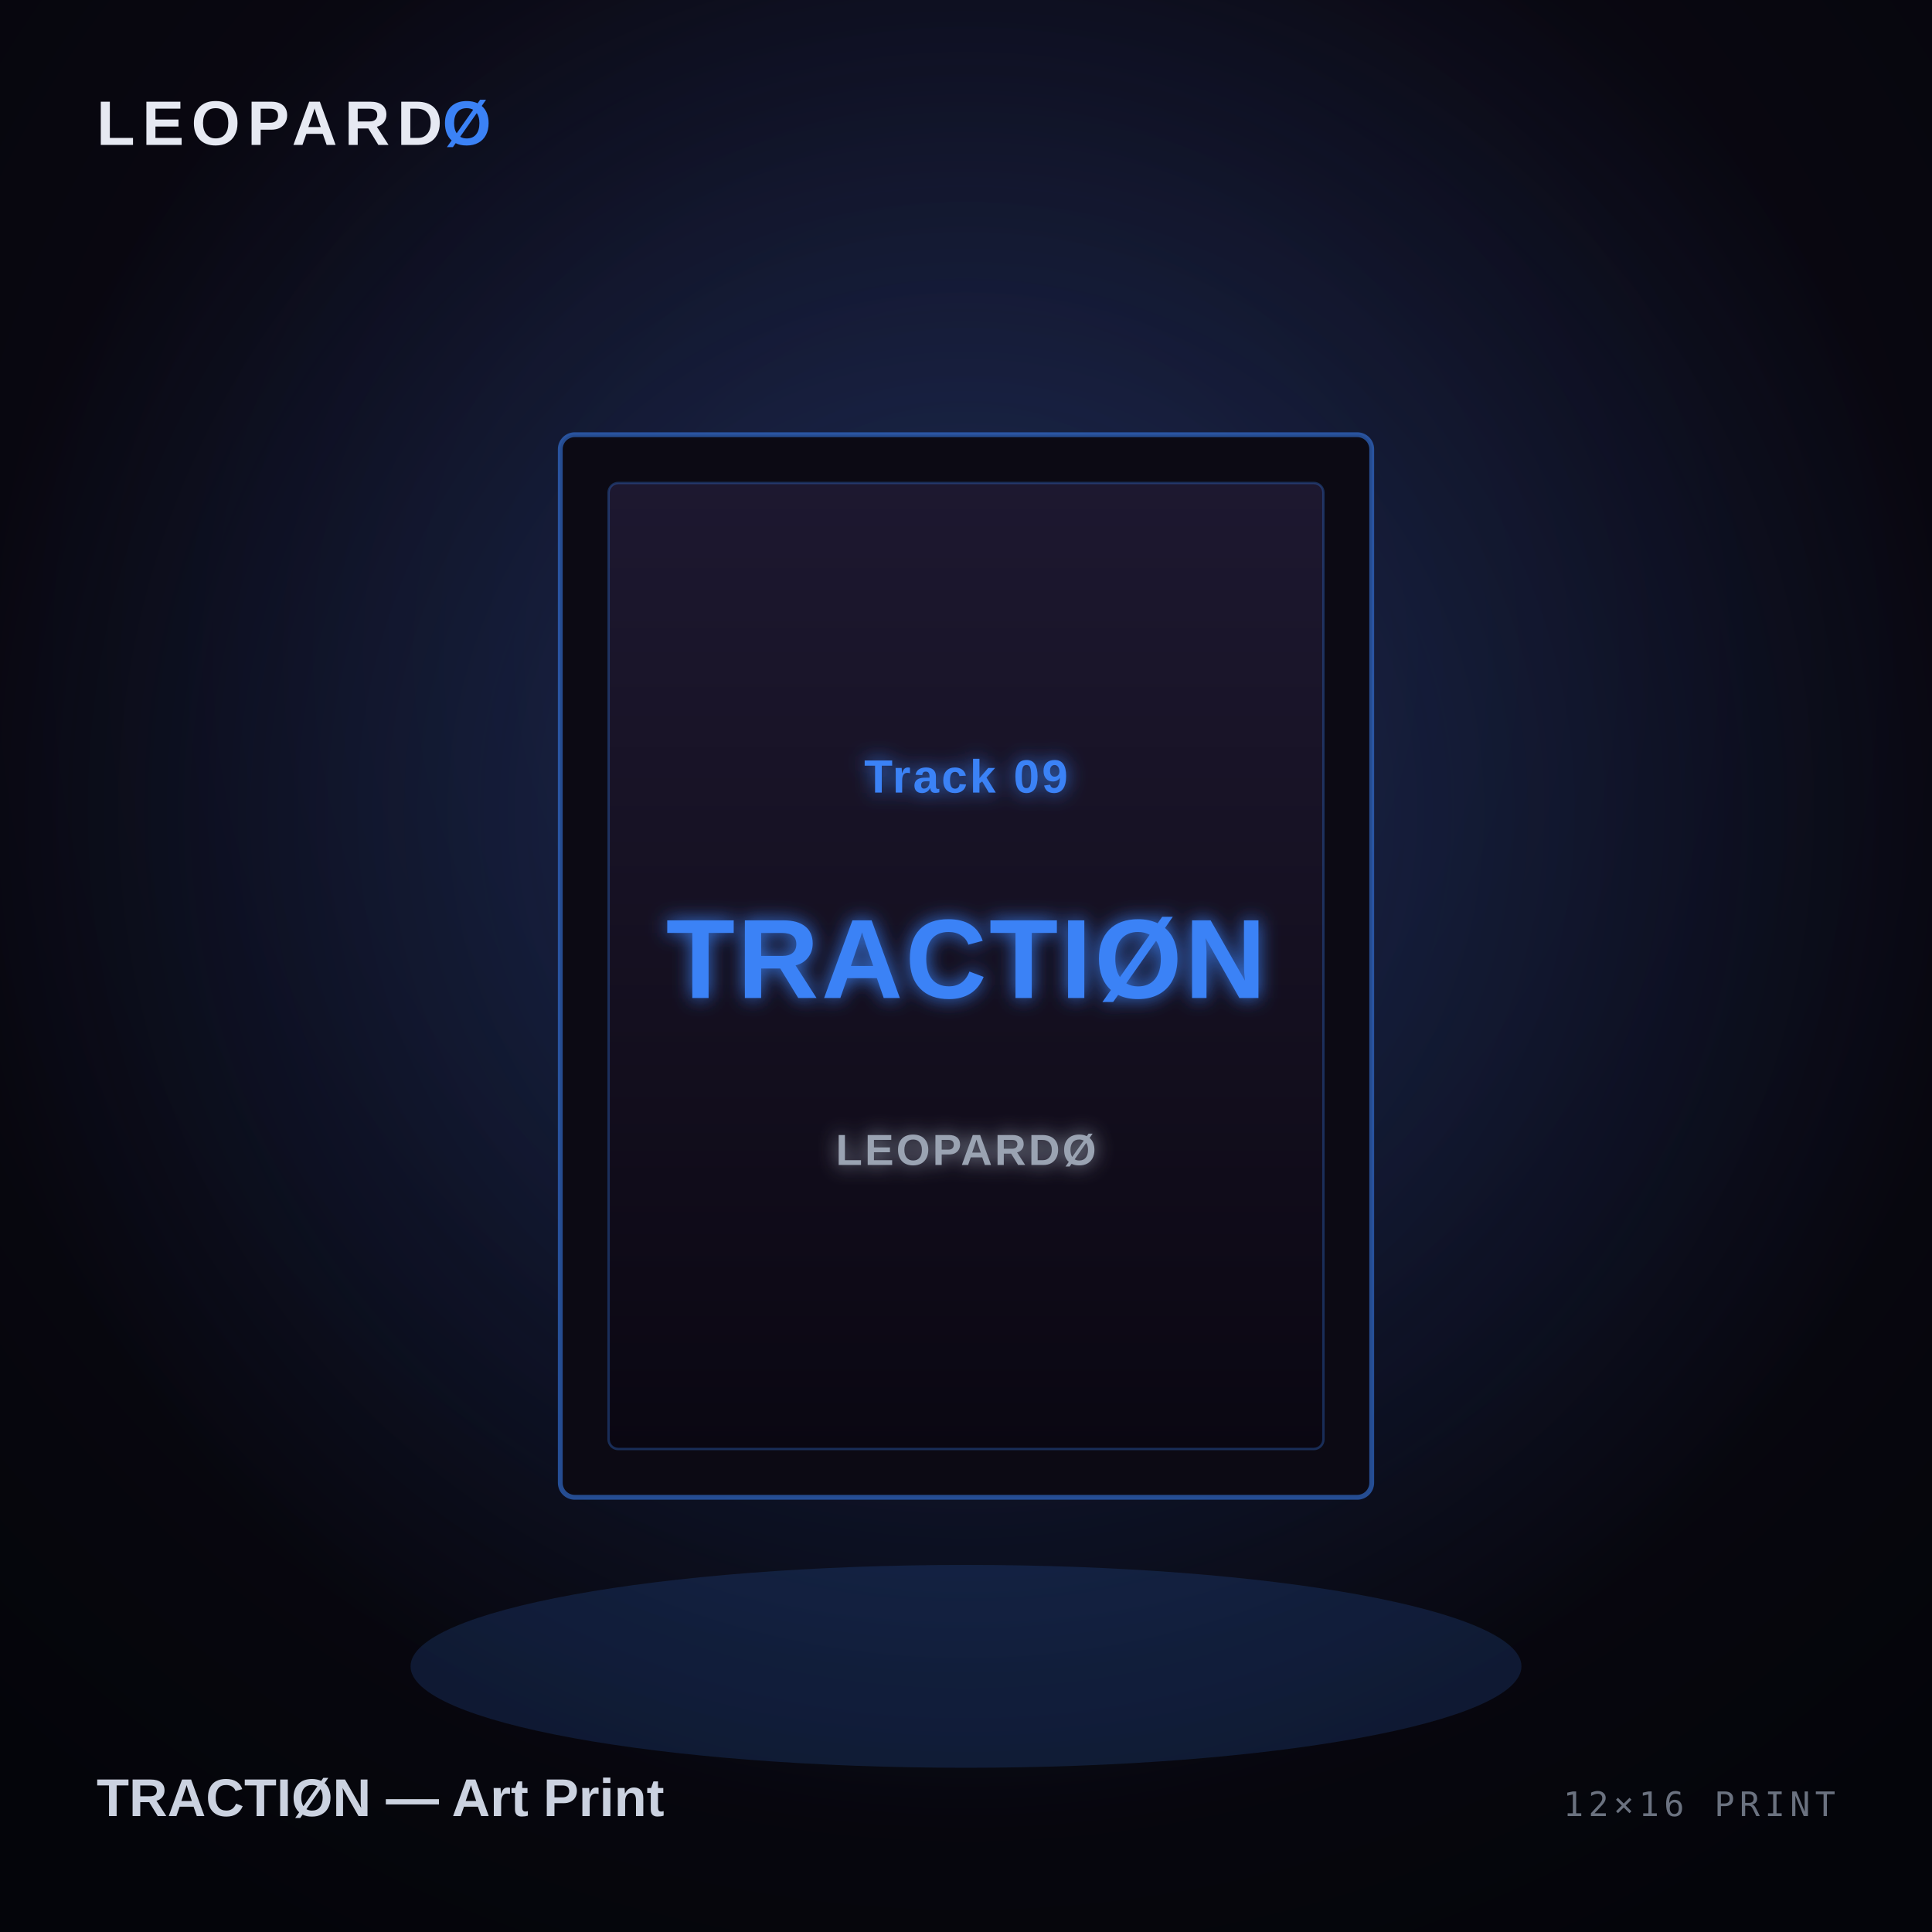
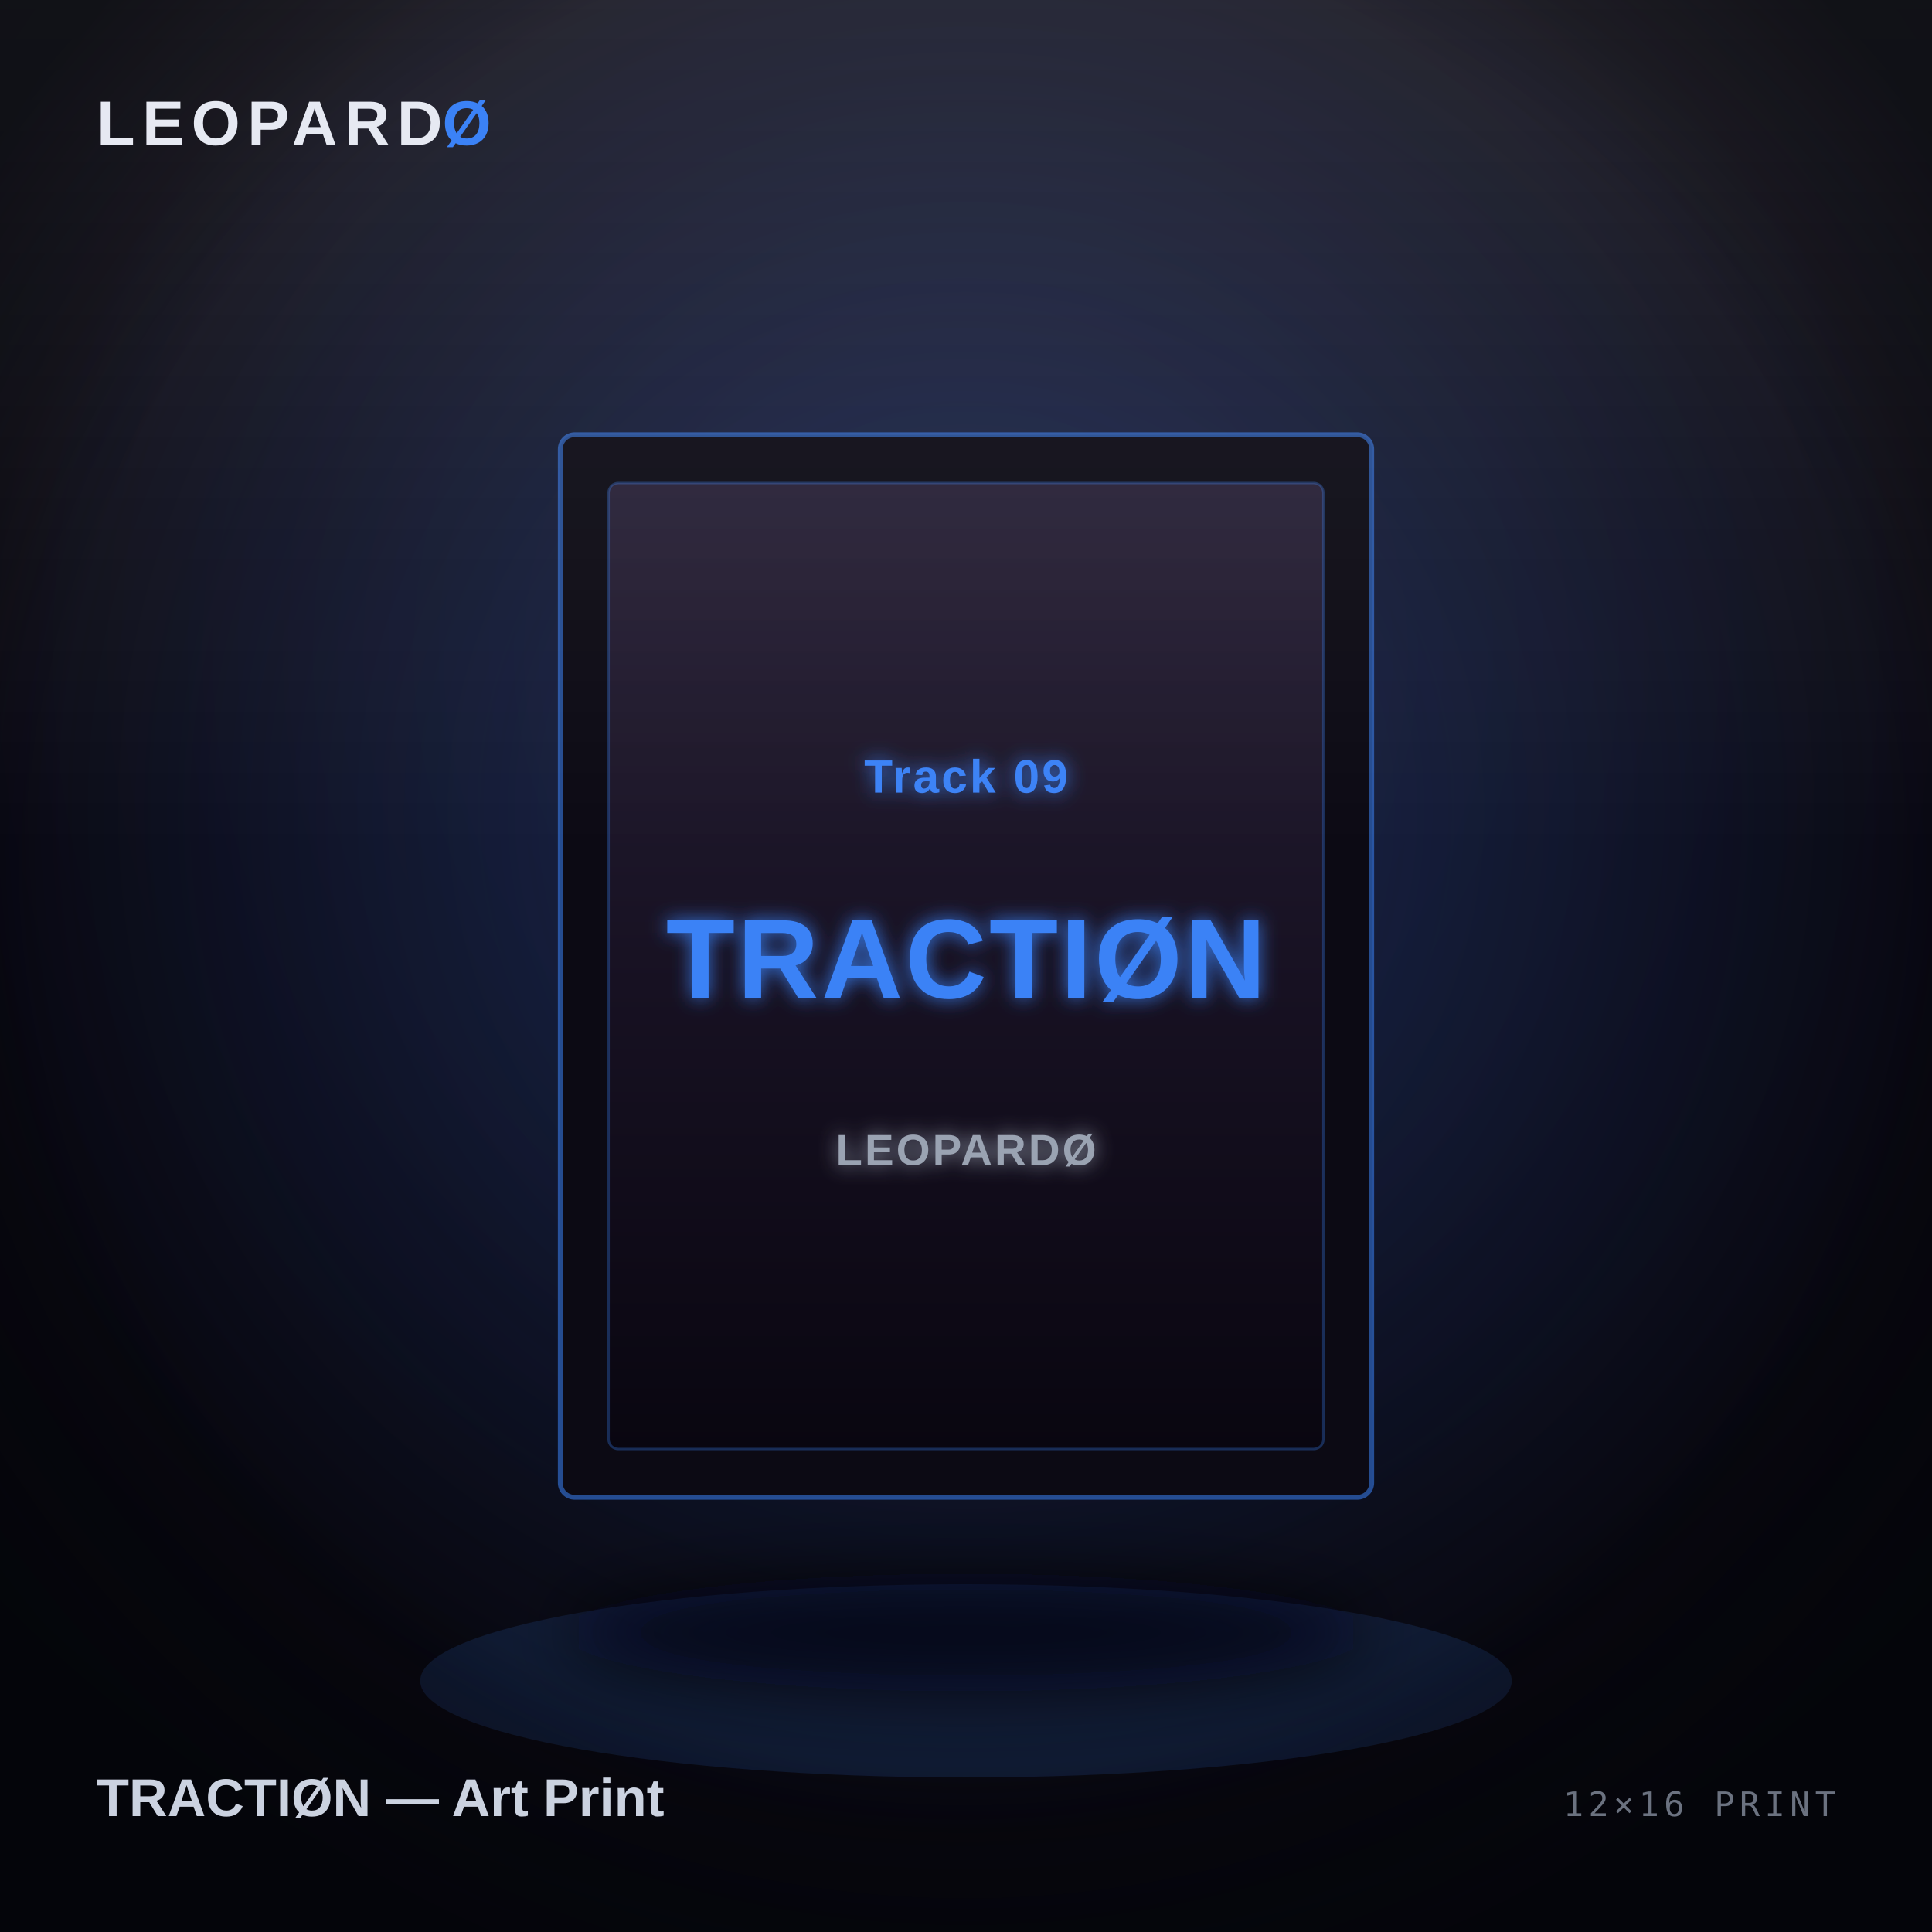
<svg xmlns="http://www.w3.org/2000/svg" viewBox="0 0 800 800" width="800" height="800">
  <defs>
    <radialGradient id="bg" cx="50%" cy="34%" r="75%">
      <stop offset="0%" stop-color="#141022" />
      <stop offset="55%" stop-color="#0a0812" />
      <stop offset="100%" stop-color="#04050a" />
    </radialGradient>
    <radialGradient id="halo" cx="50%" cy="42%" r="52%">
      <stop offset="0%" stop-color="#3b82f6" stop-opacity="0.26" />
      <stop offset="100%" stop-color="#3b82f6" stop-opacity="0" />
    </radialGradient>
    <linearGradient id="fab" x1="0" y1="0" x2="0" y2="1">
-       <stop offset="0%" stop-color="#1d1830" />
-       <stop offset="55%" stop-color="#140f1f" />
-       <stop offset="100%" stop-color="#0a0712" />
+       <stop offset="0%" stop-color="#272036" />
+       <stop offset="52%" stop-color="#171122" />
+       <stop offset="100%" stop-color="#090610" />
    </linearGradient>
+     <linearGradient id="toplight" x1="0" y1="0" x2="0" y2="1">
+       <stop offset="0%" stop-color="#ffffff" stop-opacity="0.11" />
+       <stop offset="44%" stop-color="#ffffff" stop-opacity="0" />
+     </linearGradient>
+     <radialGradient id="vig" cx="50%" cy="44%" r="62%">
+       <stop offset="0%" stop-color="#04050a" stop-opacity="0" />
+       <stop offset="76%" stop-color="#04050a" stop-opacity="0" />
+       <stop offset="100%" stop-color="#04050a" stop-opacity="0.55" />
+     </radialGradient>
    <filter id="glow" x="-40%" y="-40%" width="180%" height="180%">
      <feGaussianBlur stdDeviation="4" />
+     </filter>
+     <filter id="soft" x="-60%" y="-60%" width="220%" height="220%">
+       <feGaussianBlur stdDeviation="14" />
    </filter>
    <clipPath id="cp">
      <rect x="260" y="210" width="280" height="380" rx="10" />
    </clipPath>
  </defs>
  <rect width="800" height="800" fill="url(#bg)" />
  <rect width="800" height="800" fill="url(#halo)" />
-   <ellipse cx="400" cy="690" rx="230" ry="42" fill="#3b82f6" opacity="0.16" />
+   <ellipse cx="400" cy="696" rx="226" ry="40" fill="#3b82f6" opacity="0.14" />
+   <ellipse cx="400" cy="676" rx="166" ry="24" fill="#020308" opacity="0.7" filter="url(#soft)" />
  <g>
    <rect x="232" y="180" width="336" height="440" rx="6" fill="#0c0a14" stroke="#3b82f6" stroke-opacity="0.55" stroke-width="2" />
    <rect x="252" y="200" width="296" height="400" rx="4" fill="url(#fab)" stroke="#3b82f6" stroke-opacity="0.3" />
  </g>
  <g clip-path="url(#cp)">
    <g filter="url(#glow)" opacity="0.9">
      <text x="400" y="322.72" text-anchor="middle" dominant-baseline="middle" font-family="Arial Black, Arial, sans-serif" font-weight="900" font-size="19.32" fill="#3b82f6" letter-spacing="1">Track 09</text>
      <text x="400" y="400" text-anchor="middle" dominant-baseline="middle" font-family="Arial Black, Arial, sans-serif" font-weight="900" font-size="46.742" fill="#3b82f6" letter-spacing="1">TRACTIØN</text>
      <text x="400" y="477.28" text-anchor="middle" dominant-baseline="middle" font-family="Arial Black, Arial, sans-serif" font-weight="900" font-size="18.032" fill="#9aa3b2" letter-spacing="1">LEOPARDØ</text>
    </g>
    <g>
      <text x="400" y="322.72" text-anchor="middle" dominant-baseline="middle" font-family="Arial Black, Arial, sans-serif" font-weight="900" font-size="19.32" fill="#3b82f6" letter-spacing="1">Track 09</text>
      <text x="400" y="400" text-anchor="middle" dominant-baseline="middle" font-family="Arial Black, Arial, sans-serif" font-weight="900" font-size="46.742" fill="#3b82f6" letter-spacing="1">TRACTIØN</text>
      <text x="400" y="477.28" text-anchor="middle" dominant-baseline="middle" font-family="Arial Black, Arial, sans-serif" font-weight="900" font-size="18.032" fill="#9aa3b2" letter-spacing="1">LEOPARDØ</text>
    </g>
  </g>
+   <rect width="800" height="800" fill="url(#toplight)" />
+   <rect width="800" height="800" fill="url(#vig)" />
  <text x="40" y="60" font-family="Arial, sans-serif" font-weight="900" font-size="26" letter-spacing="3" fill="#e6e9f2">LEOPARD<tspan fill="#3b82f6">Ø</tspan>
  </text>
  <text x="40" y="752" font-family="Arial, sans-serif" font-weight="800" font-size="22" fill="#cbd2e0">TRACTIØN — Art Print</text>
  <text x="760" y="752" text-anchor="end" font-family="monospace" font-size="14" letter-spacing="2" fill="#6b7280">12×16 PRINT</text>
</svg>
